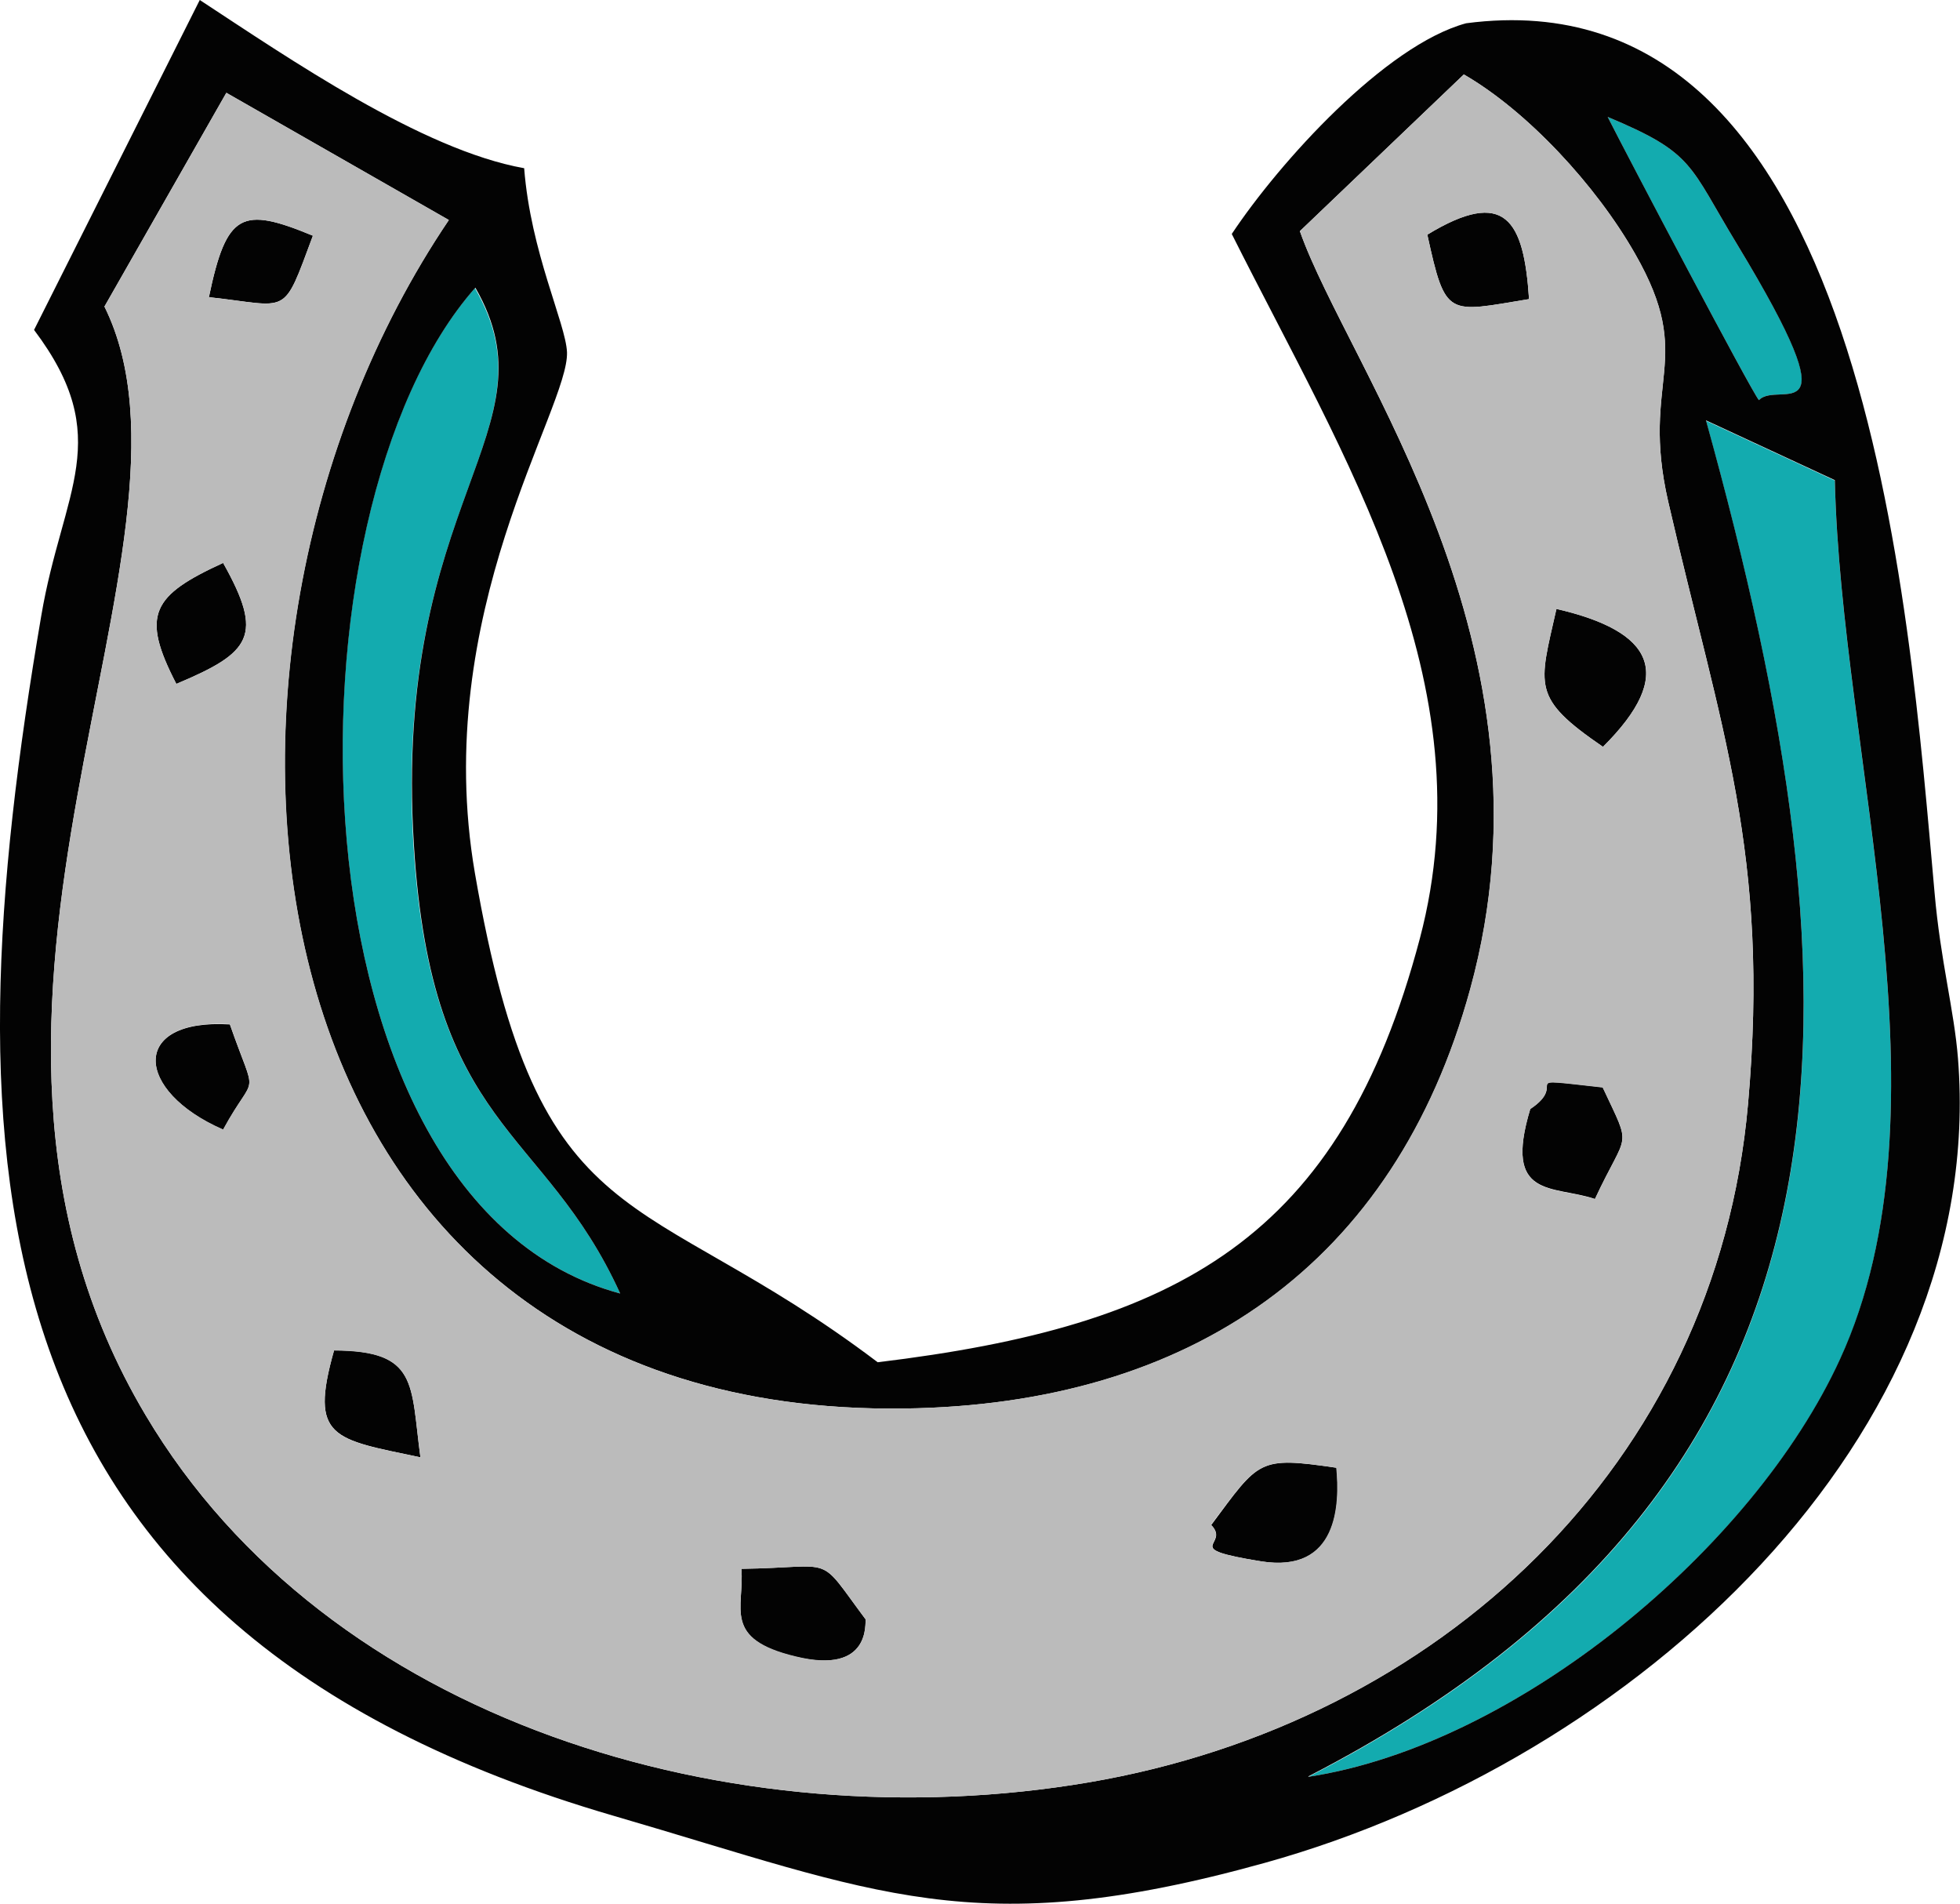
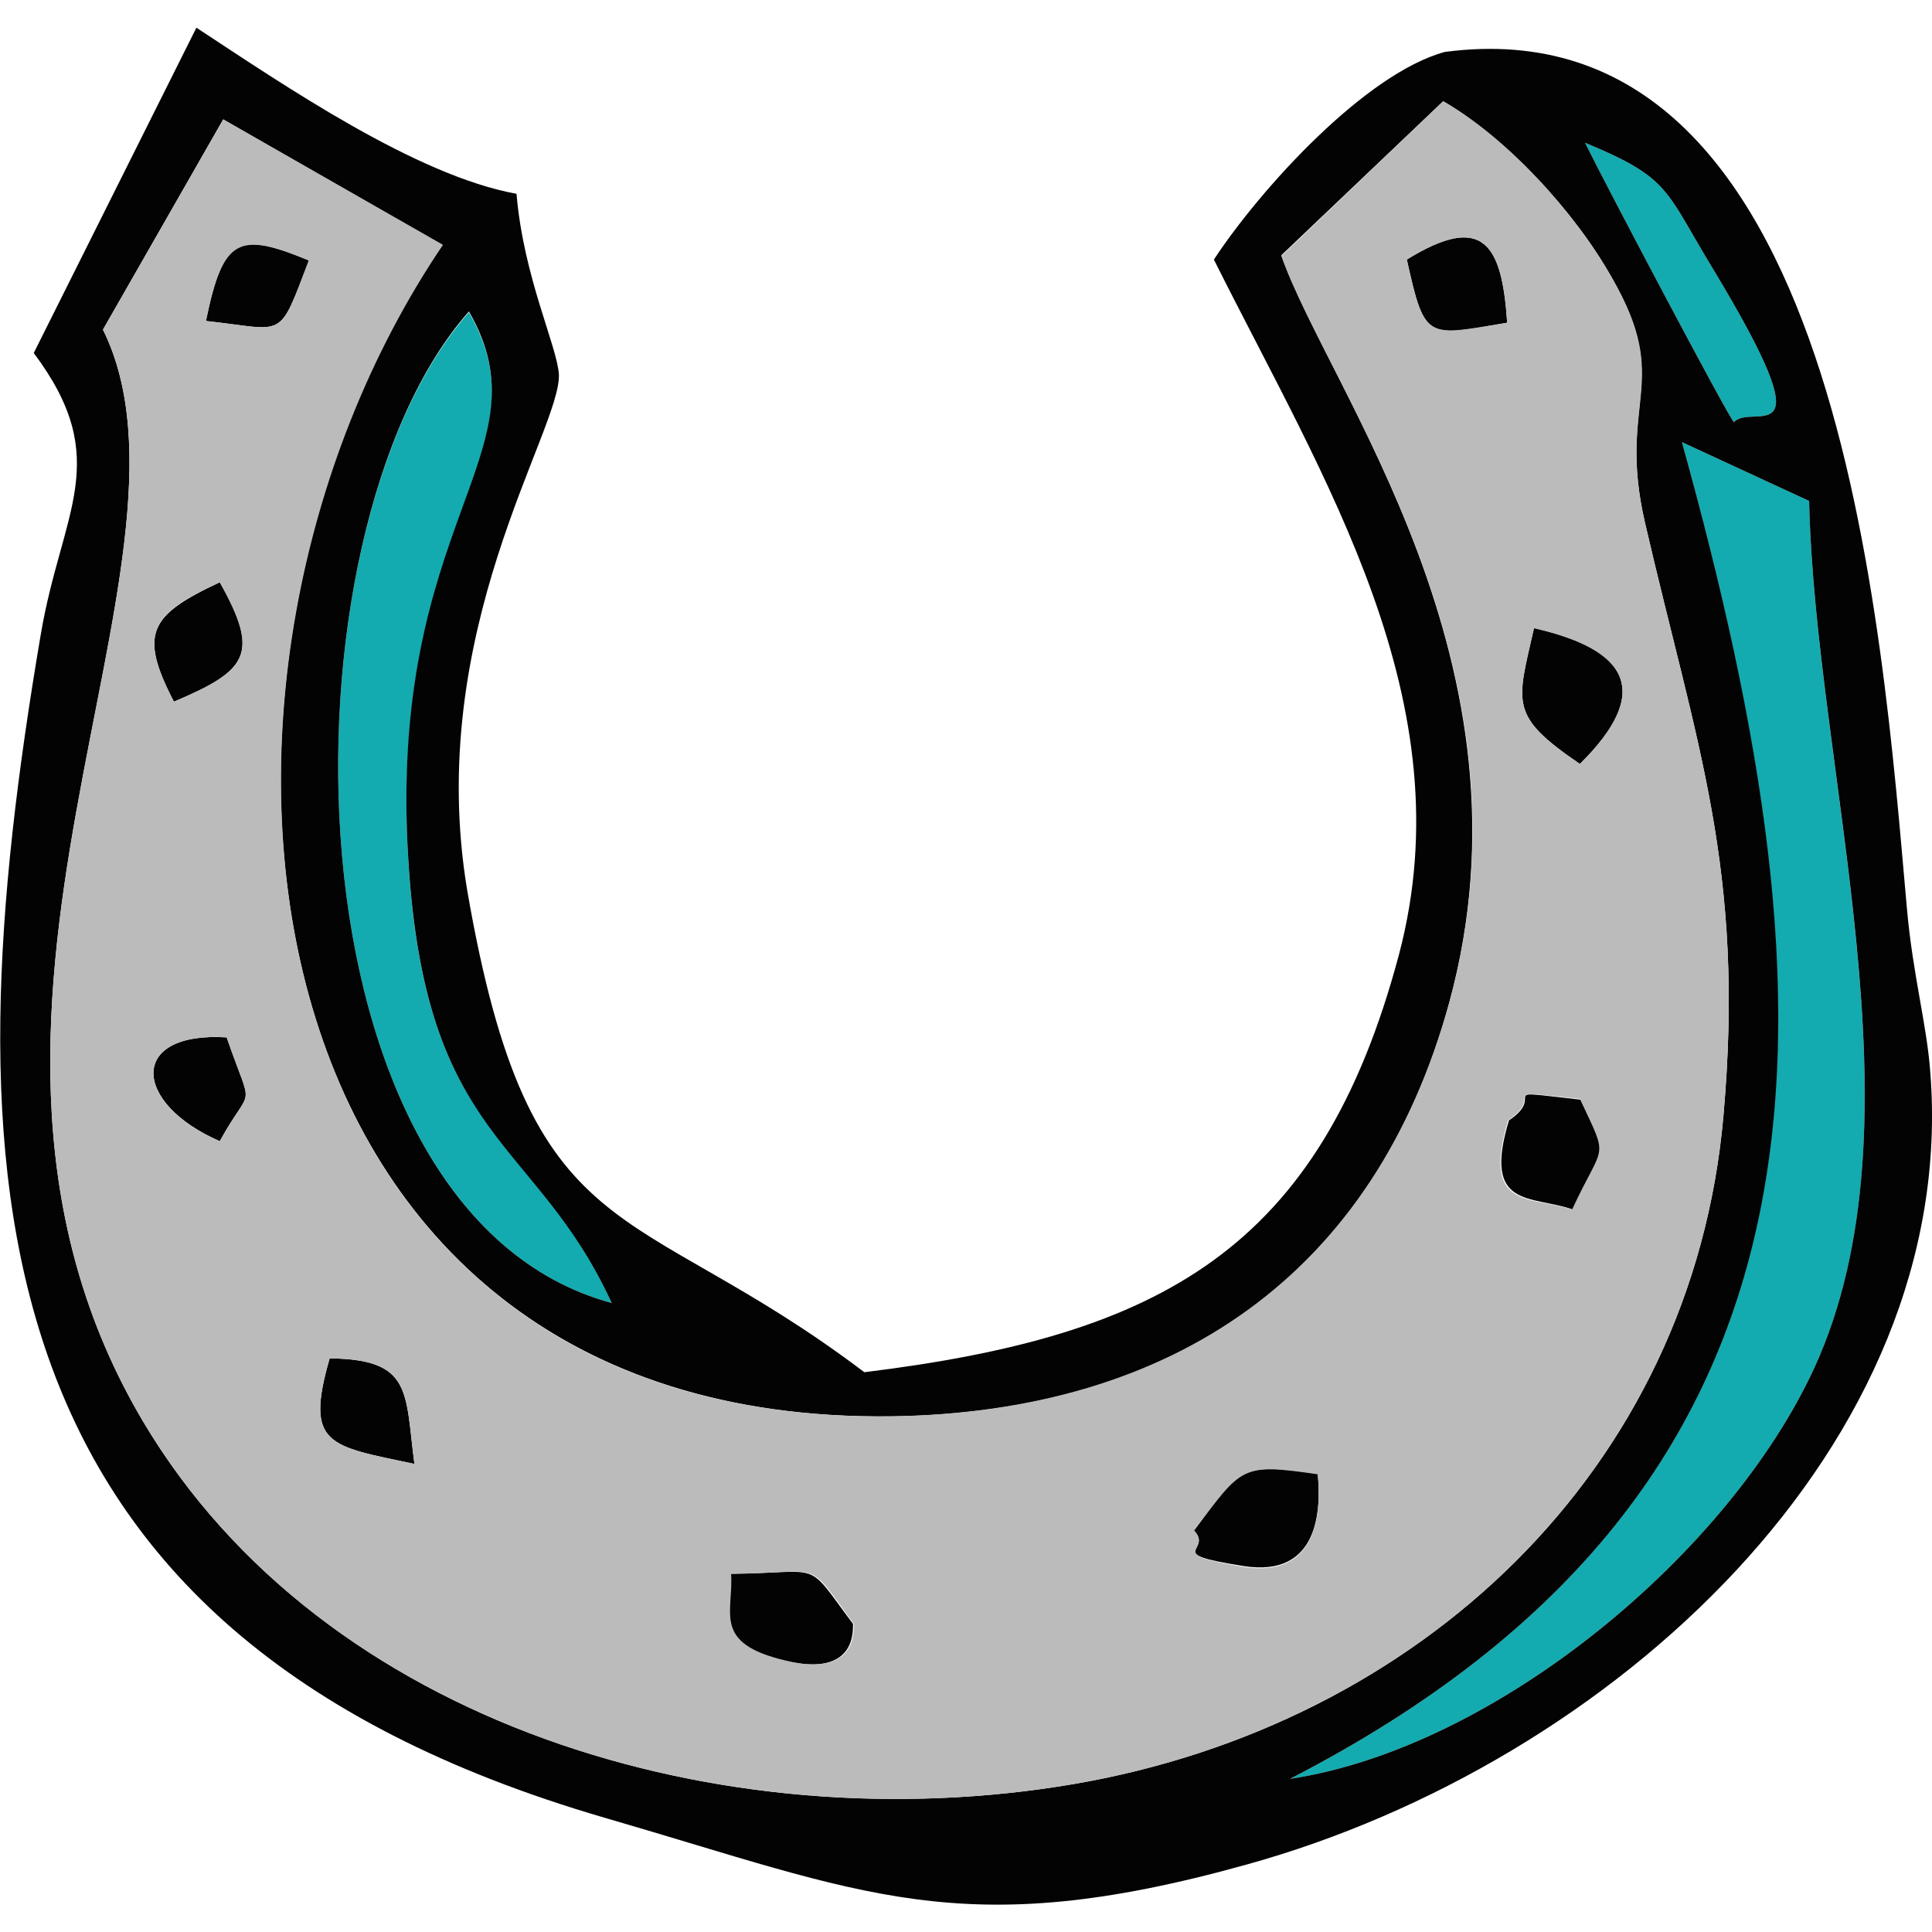
- <svg xmlns="http://www.w3.org/2000/svg" viewBox="0 0 223.31 216.85">
-   <defs>
-     <style>.a{fill:#13abaf;}.a,.b,.c{fill-rule:evenodd;}.b{fill:#030303;}.c{fill:#bbb;}</style>
-   </defs>
-   <path class="a" d="M149.07,202.39c23.84-3.65,50.68-26,60.55-47.48,13.12-28.54.14-68.62-.57-100.17l-14.68-6.81C212.65,113.87,215.09,168.41,149.07,202.39Z" />
-   <path class="a" d="M70.66,147.34c-8.73-19.19-21.51-18.48-23.55-51-2.44-39.46,16.44-47.22,7-63.52C31.57,58.25,32.17,137,70.66,147.34Z" />
-   <path class="a" d="M200.4,45.58c2.24-2.38,11,4.48-2.43-17.66-5.59-9.18-4.88-10.46-14.8-14.6C185.52,18,199.47,44.45,200.4,45.58Z" />
-   <path class="a" d="M70.66,147.34l4.51,2.1Z" />
-   <path class="b" d="M70.66,147.34l4.51,2.1Zm78.41,55c66-34,63.58-88.52,45.3-154.46l14.68,6.81c.71,31.55,13.69,71.63.57,100.17C199.75,176.37,172.91,198.74,149.07,202.39Zm-78.41-55C32.17,137,31.57,58.25,54.16,32.77c9.39,16.3-9.49,24.06-7,63.52C49.15,128.86,61.93,128.15,70.66,147.34ZM166.78,8.48c7.2,4.16,15.06,12.61,19.51,20.43,7,12.25.56,14.18,3.77,28.21,6,26.05,11.62,40.14,9.1,68.62-3.63,41.19-35.38,70.5-75.09,77.28-40.54,6.89-86.74-6.89-107.49-41.84C-11.29,114.32,25.31,62,11.9,34.92L25.79,10.57,51.13,25.06C17.2,75.26,26.67,161.4,103,160.44c32.71-.42,55.92-16.41,64.51-47.76C178.26,73.53,153.6,42,148.1,26.33Zm33.62,37.1c-.93-1.13-14.88-27.61-17.23-32.26,9.92,4.14,9.21,5.42,14.8,14.6C211.37,50.06,202.64,43.2,200.4,45.58Zm-196.52-8c9.32,12.36,3.23,18.28.82,32.57C-5.85,132-4.23,185.22,69.87,206.82c30,8.73,41.16,14.57,74.21,5.38,42.15-11.71,82.4-48.5,79-91.64-.43-5.47-2-11.14-2.67-18.91-2.94-32.51-7.71-105-53.37-99-9.21,2.5-21.26,15.82-26.7,24,12.84,25.6,29.14,51.08,21.43,80.25-9.05,34.24-27.56,44.13-61.77,48.27-27.13-20.52-38.58-13.4-45.89-55.7C49,69.79,64.85,46.54,64.6,40.11c-.15-3.29-4.14-11.37-4.88-20.95C48.07,17.09,32.88,6.63,22.76,0Z" />
-   <path class="b" d="M138,173.71c2.29,2.35-3.8,2.6,5.69,4.14,8.82,1.41,9-6.55,8.59-10.66C143.31,165.88,143.51,166.31,138,173.71Z" />
-   <path class="b" d="M182.63,85.07c8.39-8.34,5.67-13.18-5.3-15.71C175.34,78.21,174.44,79.46,182.63,85.07Z" />
-   <path class="b" d="M98.64,184.48c-5.7-7.63-3.18-5.93-14.17-5.78.36,4.45-2.21,8,6.12,10C99.4,190.83,98.5,184.65,98.64,184.48Z" />
-   <path class="b" d="M174.35,126.31c-3.12,10.32,2.58,8.65,7.37,10.26,3.72-8,4.25-5.47.88-12.72C172.11,122.68,179,123.22,174.35,126.31Z" />
-   <path class="b" d="M38.06,153.81C35.2,163.9,38,163.9,47.9,166,46.77,157.63,47.67,153.86,38.06,153.81Z" />
-   <path class="b" d="M162.62,26.73c2.09,9.55,2.27,8.87,11.59,7.34C173.62,25.09,171.52,21.32,162.62,26.73Z" />
-   <path class="b" d="M20.09,77.9c8.53-3.58,10-5.47,5.33-13.78C17.34,67.83,16,70,20.09,77.9Z" />
-   <path class="b" d="M25.42,128.69c3.77-6.94,3.91-3,.77-12C14.76,116,15.33,124.27,25.42,128.69Z" />
-   <path class="b" d="M23.8,33.85c9.3,1,8.34,2.41,11.85-7C27.55,23.5,25.82,24.18,23.8,33.85Z" />
-   <path class="c" d="M84.47,178.7c11-.15,8.47-1.85,14.17,5.78-.14.17.76,6.35-8,4.19C82.26,186.66,84.83,183.15,84.47,178.7Zm53.49-5c5.55-7.4,5.35-7.83,14.28-6.52.4,4.11.23,12.07-8.59,10.66C134.16,176.31,140.25,176.06,138,173.71ZM47.9,166c-9.92-2.07-12.7-2.07-9.84-12.16C47.67,153.86,46.77,157.63,47.9,166Zm133.82-29.4c-4.79-1.61-10.49.06-7.37-10.26,4.62-3.09-2.24-3.63,8.25-2.46C186,131.1,185.44,128.58,181.72,136.57ZM26.19,116.65c3.14,9,3,5.1-.77,12C15.33,124.27,14.76,116,26.19,116.65ZM177.33,69.36c11,2.53,13.69,7.37,5.3,15.71C174.44,79.46,175.34,78.21,177.33,69.36ZM20.09,77.9C16,70,17.34,67.83,25.42,64.12,30.1,72.43,28.62,74.32,20.09,77.9ZM174.21,34.07c-9.32,1.53-9.5,2.21-11.59-7.34C171.52,21.32,173.62,25.09,174.21,34.07ZM23.8,33.85c2-9.67,3.75-10.35,11.85-7C32.14,36.26,33.1,34.87,23.8,33.85Zm124.3-7.52c5.5,15.62,30.16,47.2,19.39,86.35C158.9,144,135.69,160,103,160.44c-76.31,1-85.78-85.18-51.85-135.38L25.79,10.57,11.9,34.92c13.41,27.1-23.19,79.4,4.68,126.26,20.75,34.95,67,48.73,107.49,41.84,39.71-6.78,71.46-36.09,75.09-77.28,2.52-28.48-3.12-42.57-9.1-68.62-3.21-14,3.26-16-3.77-28.21C181.84,21.09,174,12.64,166.78,8.48Z" />
+ <svg xmlns="http://www.w3.org/2000/svg" version="1.1" id="Слой_1" x="0px" y="0px" viewBox="0 0 223.3 223.3" style="enable-background:new 0 0 223.3 223.3;" xml:space="preserve">
+   <style type="text/css">
+ 	.st0{fill-rule:evenodd;clip-rule:evenodd;fill:#13ABAF;}
+ 	.st1{fill-rule:evenodd;clip-rule:evenodd;fill:#030303;}
+ 	.st2{fill-rule:evenodd;clip-rule:evenodd;fill:#BBBBBB;}
+ </style>
+   <path class="st0" d="M149.1,205.6c23.8-3.6,50.7-26,60.6-47.5c13.1-28.5,0.1-68.6-0.6-100.2l-14.7-6.8  C212.6,117.1,215.1,171.6,149.1,205.6z" />
+   <path class="st0" d="M70.7,150.6c-8.7-19.2-21.5-18.5-23.5-51c-2.4-39.5,16.4-47.2,7-63.5C31.6,61.5,32.2,140.2,70.7,150.6z" />
+   <path class="st0" d="M200.4,48.8c2.2-2.4,11,4.5-2.4-17.7c-5.6-9.2-4.9-10.5-14.8-14.6C185.5,21.2,199.5,47.7,200.4,48.8z" />
+   <path class="st0" d="M70.7,150.6l4.5,2.1L70.7,150.6z" />
+   <path class="st1" d="M70.7,150.6l4.5,2.1L70.7,150.6z M149.1,205.6c66-34,63.6-88.5,45.3-154.5l14.7,6.8  c0.7,31.5,13.7,71.6,0.6,100.2C199.8,179.6,172.9,202,149.1,205.6L149.1,205.6z M70.7,150.6C32.2,140.2,31.6,61.5,54.2,36  c9.4,16.3-9.5,24.1-7,63.5C49.2,132.1,61.9,131.4,70.7,150.6z M166.8,11.7c7.2,4.2,15.1,12.6,19.5,20.4c7,12.3,0.6,14.2,3.8,28.2  c6,26,11.6,40.1,9.1,68.6c-3.6,41.2-35.4,70.5-75.1,77.3c-40.5,6.9-86.7-6.9-107.5-41.8c-27.9-46.9,8.7-99.2-4.7-126.3l13.9-24.3  l25.3,14.5C17.2,78.5,26.7,164.6,103,163.7c32.7-0.4,55.9-16.4,64.5-47.8c10.7-39.2-13.9-70.7-19.4-86.4L166.8,11.7z M200.4,48.8  c-0.9-1.1-14.9-27.6-17.2-32.3c9.9,4.1,9.2,5.4,14.8,14.6C211.4,53.3,202.6,46.4,200.4,48.8z M3.9,40.8c9.3,12.4,3.2,18.3,0.8,32.6  c-10.5,61.9-8.9,115.1,65.2,136.7c30,8.7,41.2,14.6,74.2,5.4c42.2-11.7,82.4-48.5,79-91.6c-0.4-5.5-2-11.1-2.7-18.9  c-2.9-32.5-7.7-105-53.4-99c-9.2,2.5-21.3,15.8-26.7,24c12.8,25.6,29.1,51.1,21.4,80.3c-9.1,34.2-27.6,44.1-61.8,48.3  c-27.1-20.5-38.6-13.4-45.9-55.7C49,73,64.8,49.8,64.6,43.3C64.4,40,60.5,32,59.7,22.4c-11.6-2.1-26.8-12.5-37-19.2L3.9,40.8z" />
+   <path class="st1" d="M138,176.9c2.3,2.4-3.8,2.6,5.7,4.1c8.8,1.4,9-6.6,8.6-10.7C143.3,169.1,143.5,169.5,138,176.9z" />
+   <path class="st1" d="M182.6,88.3c8.4-8.3,5.7-13.2-5.3-15.7C175.3,81.4,174.4,82.7,182.6,88.3z" />
+   <path class="st1" d="M98.6,187.7c-5.7-7.6-3.2-5.9-14.2-5.8c0.4,4.4-2.2,8,6.1,10C99.4,194.1,98.5,187.9,98.6,187.7z" />
+   <path class="st1" d="M174.4,129.5c-3.1,10.3,2.6,8.6,7.4,10.3c3.7-8,4.3-5.5,0.9-12.7C172.1,125.9,179,126.4,174.4,129.5z" />
+   <path class="st1" d="M38.1,157c-2.9,10.1-0.1,10.1,9.8,12.2C46.8,160.9,47.7,157.1,38.1,157z" />
+   <path class="st1" d="M162.6,30c2.1,9.5,2.3,8.9,11.6,7.3C173.6,28.3,171.5,24.5,162.6,30z" />
+   <path class="st1" d="M20.1,81.1c8.5-3.6,10-5.5,5.3-13.8C17.3,71.1,16,73.2,20.1,81.1z" />
+   <path class="st1" d="M25.4,131.9c3.8-6.9,3.9-3,0.8-12C14.8,119.2,15.3,127.5,25.4,131.9z" />
+   <path class="st1" d="M23.8,37.1c9.3,1,8.3,2.4,11.9-7C27.5,26.7,25.8,27.4,23.8,37.1z" />
+   <path class="st2" d="M84.5,181.9c11-0.1,8.5-1.9,14.2,5.8c-0.1,0.2,0.8,6.4-8,4.2C82.3,189.9,84.8,186.4,84.5,181.9z M138,176.9  c5.6-7.4,5.4-7.8,14.3-6.5c0.4,4.1,0.2,12.1-8.6,10.7C134.2,179.5,140.3,179.3,138,176.9L138,176.9z M47.9,169.2  c-9.9-2.1-12.7-2.1-9.8-12.2C47.7,157.1,46.8,160.9,47.9,169.2z M181.7,139.8c-4.8-1.6-10.5,0.1-7.4-10.3c4.6-3.1-2.2-3.6,8.3-2.5  C186,134.3,185.4,131.8,181.7,139.8L181.7,139.8z M26.2,119.9c3.1,9,3,5.1-0.8,12C15.3,127.5,14.8,119.2,26.2,119.9z M177.3,72.6  c11,2.5,13.7,7.4,5.3,15.7C174.4,82.7,175.3,81.4,177.3,72.6z M20.1,81.1c-4.1-7.9-2.8-10.1,5.3-13.8C30.1,75.7,28.6,77.5,20.1,81.1  z M174.2,37.3c-9.3,1.5-9.5,2.2-11.6-7.3C171.5,24.5,173.6,28.3,174.2,37.3z M23.8,37.1c2-9.7,3.8-10.3,11.9-7  C32.1,39.5,33.1,38.1,23.8,37.1z M148.1,29.6c5.5,15.6,30.2,47.2,19.4,86.3c-8.6,31.3-31.8,47.3-64.5,47.8  c-76.3,1-85.8-85.2-51.8-135.4L25.8,13.8L11.9,38.1c13.4,27.1-23.2,79.4,4.7,126.3c20.8,34.9,67,48.7,107.5,41.8  c39.7-6.8,71.5-36.1,75.1-77.3c2.5-28.5-3.1-42.6-9.1-68.6c-3.2-14,3.3-16-3.8-28.2c-4.4-7.8-12.3-16.3-19.5-20.4L148.1,29.6z" />
</svg>
